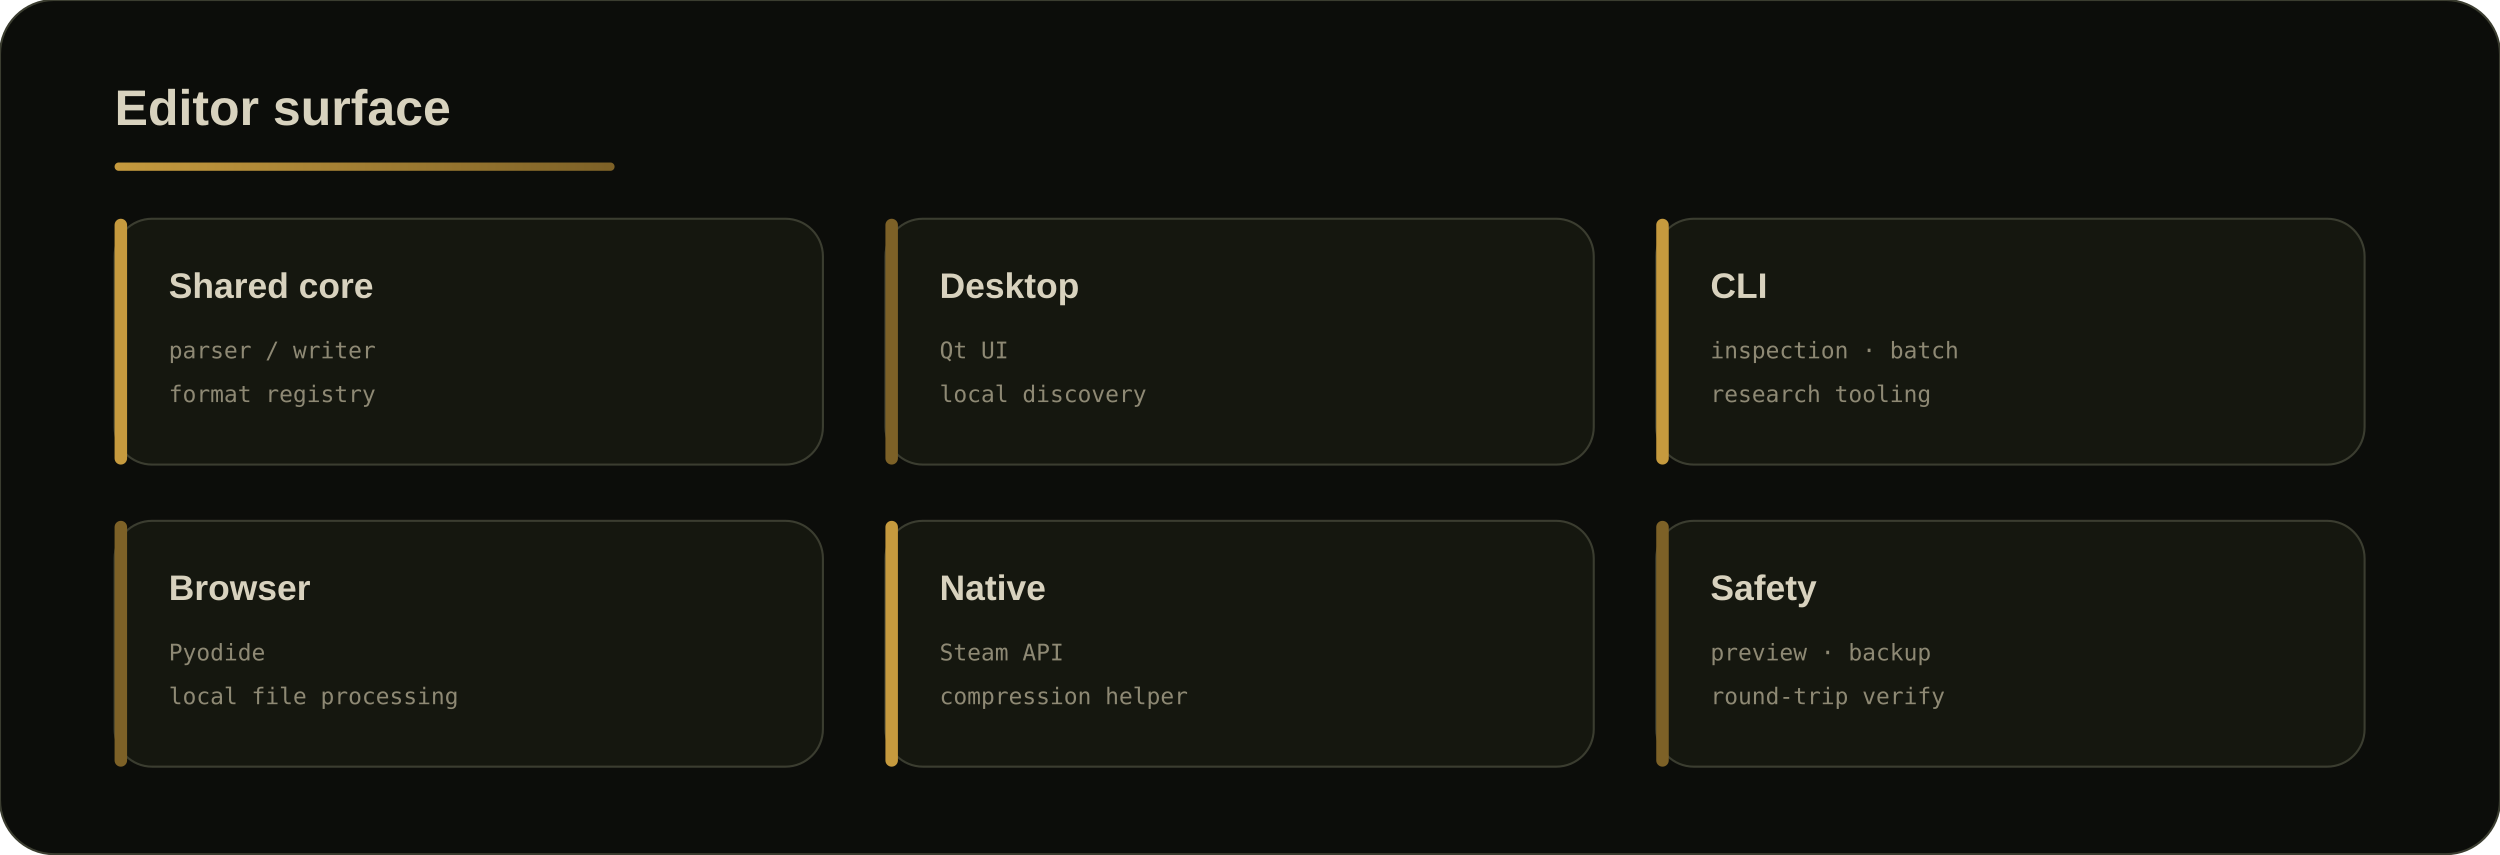
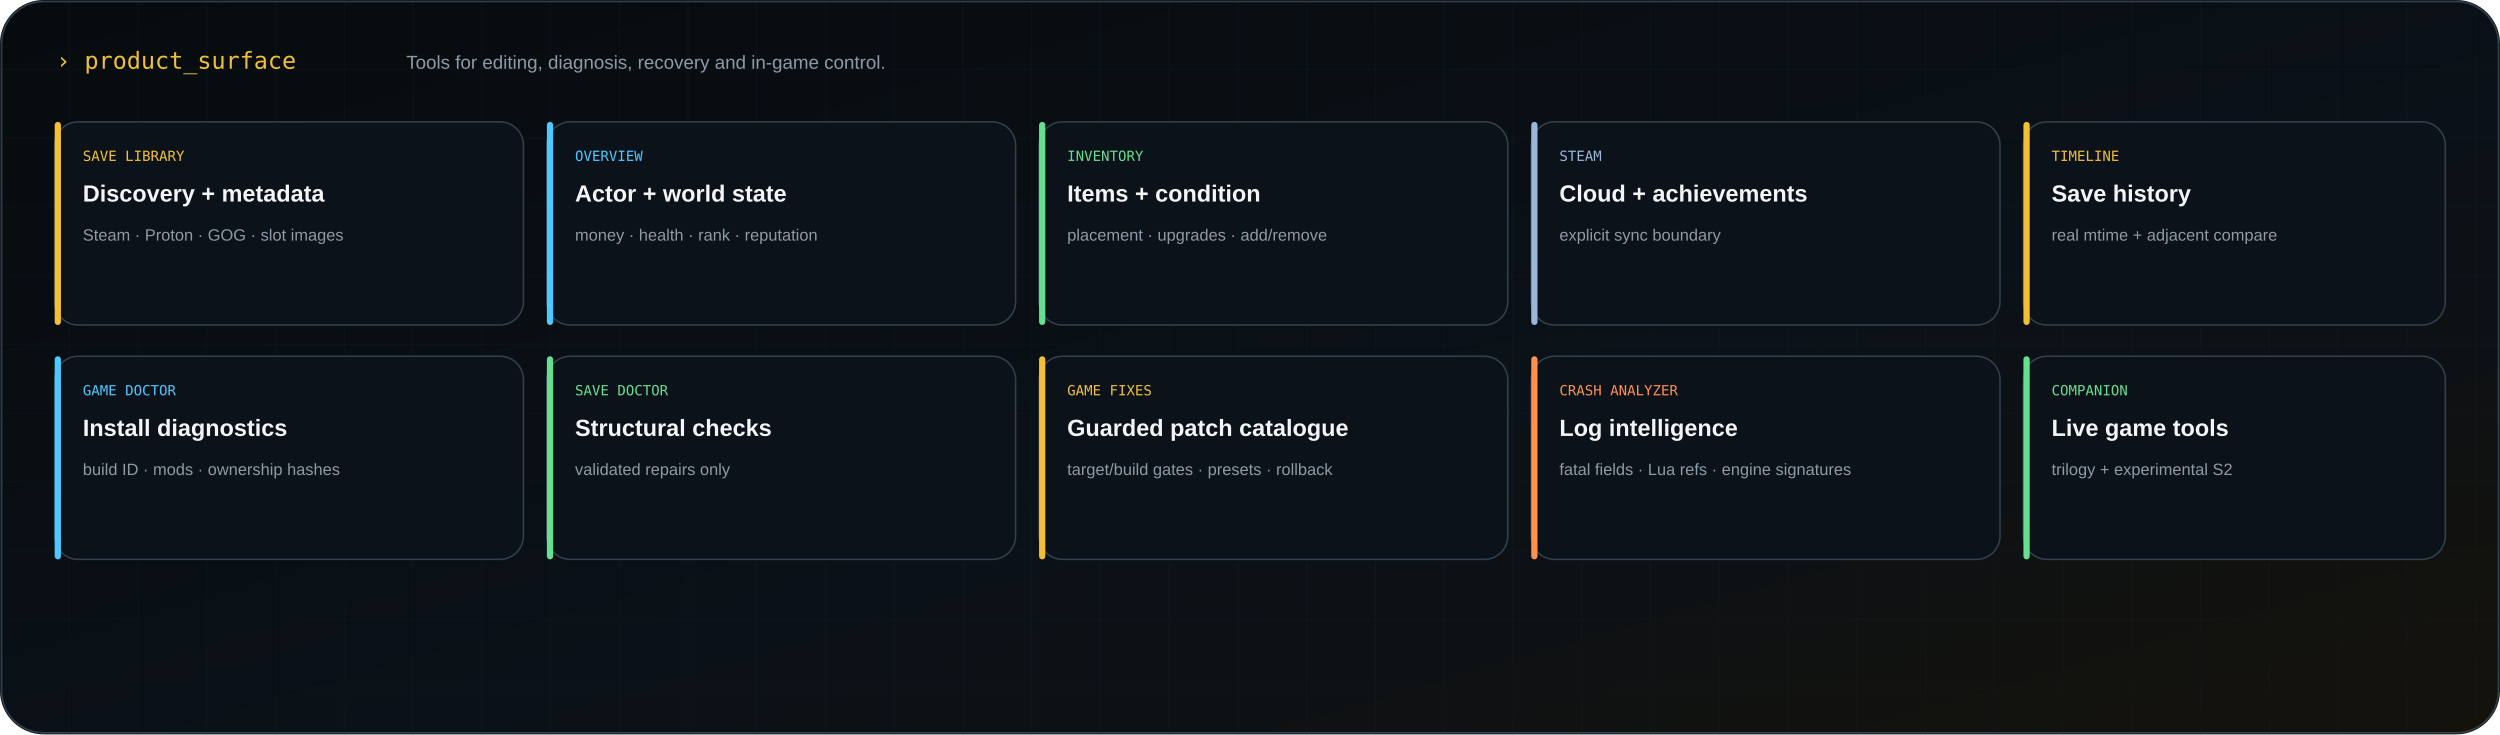
- <svg xmlns="http://www.w3.org/2000/svg" width="1200" height="410" viewBox="0 0 1200 410">
+ <svg xmlns="http://www.w3.org/2000/svg" width="1600" height="470" viewBox="0 0 1600 470">
  <defs>
-     <linearGradient id="g">
-       <stop stop-color="#C69A3E" />
-       <stop offset="1" stop-color="#7D6127" />
+     <linearGradient id="bg" x1="0" y1="0" x2="1" y2="1">
+       <stop stop-color="#070b0d" />
+       <stop offset=".58" stop-color="#0a1118" />
+       <stop offset="1" stop-color="#15120b" />
    </linearGradient>
+     <pattern id="grid" width="44" height="44" patternUnits="userSpaceOnUse">
+       <path d="M44 0H0V44" fill="none" stroke="#19252d" />
+     </pattern>
  </defs>
-   <rect width="1200" height="410" rx="26" fill="#0C0D0A" stroke="#3B3D30" />
-   <text x="55" y="60" fill="#D8D2BE" font-family="Arial" font-size="24" font-weight="700">Editor surface</text>
-   <rect x="55" y="78" width="240" height="4" rx="2" fill="url(#g)" />
-   <g transform="translate(55 105)">
-     <rect width="340" height="118" rx="18" fill="#15170F" stroke="#3B3D30" />
-     <rect x="0" y="0" width="6" height="118" rx="3" fill="#C69A3E" />
-     <text x="26" y="38" fill="#D8D2BE" font-family="Arial" font-size="17" font-weight="700">Shared core</text>
-     <text x="26" y="67" fill="#8E8974" font-family="monospace" font-size="11">parser / writer</text>
-     <text x="26" y="88" fill="#8E8974" font-family="monospace" font-size="11">format registry</text>
+   <rect width="1600" height="470" rx="28" fill="url(#bg)" />
+   <rect width="1600" height="470" rx="28" fill="url(#grid)" opacity=".25" />
+   <rect x="1" y="1" width="1598" height="468" rx="27" fill="none" stroke="#31404d" />
+   <text x="36" y="44" fill="#f2c037" font-family="monospace" font-size="15">› product_surface</text>
+   <text x="260" y="44" fill="#8e9ba7" font-family="Arial" font-size="12">Tools for editing, diagnosis, recovery and in-game control.</text>
+   <g transform="translate(35 78)">
+     <rect width="300" height="130" rx="15" fill="#0b1219" stroke="#31404d" />
+     <rect width="4" height="130" rx="2" fill="#f2c037" />
+     <text x="18" y="25" fill="#f2c037" font-family="monospace" font-size="9">SAVE LIBRARY</text>
+     <text x="18" y="51" fill="#f4f5f7" font-family="Arial" font-size="15" font-weight="700">Discovery + metadata</text>
+     <text x="18" y="76" fill="#8e9ba7" font-family="Arial" font-size="10.5">Steam · Proton · GOG · slot images</text>
  </g>
-   <g transform="translate(425 105)">
-     <rect width="340" height="118" rx="18" fill="#15170F" stroke="#3B3D30" />
-     <rect x="0" y="0" width="6" height="118" rx="3" fill="#7D6127" />
-     <text x="26" y="38" fill="#D8D2BE" font-family="Arial" font-size="17" font-weight="700">Desktop</text>
-     <text x="26" y="67" fill="#8E8974" font-family="monospace" font-size="11">Qt UI</text>
-     <text x="26" y="88" fill="#8E8974" font-family="monospace" font-size="11">local discovery</text>
+   <g transform="translate(350 78)">
+     <rect width="300" height="130" rx="15" fill="#0b1219" stroke="#31404d" />
+     <rect width="4" height="130" rx="2" fill="#4cc9ff" />
+     <text x="18" y="25" fill="#4cc9ff" font-family="monospace" font-size="9">OVERVIEW</text>
+     <text x="18" y="51" fill="#f4f5f7" font-family="Arial" font-size="15" font-weight="700">Actor + world state</text>
+     <text x="18" y="76" fill="#8e9ba7" font-family="Arial" font-size="10.5">money · health · rank · reputation</text>
  </g>
-   <g transform="translate(795 105)">
-     <rect width="340" height="118" rx="18" fill="#15170F" stroke="#3B3D30" />
-     <rect x="0" y="0" width="6" height="118" rx="3" fill="#C69A3E" />
-     <text x="26" y="38" fill="#D8D2BE" font-family="Arial" font-size="17" font-weight="700">CLI</text>
-     <text x="26" y="67" fill="#8E8974" font-family="monospace" font-size="11">inspection · batch</text>
-     <text x="26" y="88" fill="#8E8974" font-family="monospace" font-size="11">research tooling</text>
+   <g transform="translate(665 78)">
+     <rect width="300" height="130" rx="15" fill="#0b1219" stroke="#31404d" />
+     <rect width="4" height="130" rx="2" fill="#66df91" />
+     <text x="18" y="25" fill="#66df91" font-family="monospace" font-size="9">INVENTORY</text>
+     <text x="18" y="51" fill="#f4f5f7" font-family="Arial" font-size="15" font-weight="700">Items + condition</text>
+     <text x="18" y="76" fill="#8e9ba7" font-family="Arial" font-size="10.5">placement · upgrades · add/remove</text>
  </g>
-   <g transform="translate(55 250)">
-     <rect width="340" height="118" rx="18" fill="#15170F" stroke="#3B3D30" />
-     <rect x="0" y="0" width="6" height="118" rx="3" fill="#7D6127" />
-     <text x="26" y="38" fill="#D8D2BE" font-family="Arial" font-size="17" font-weight="700">Browser</text>
-     <text x="26" y="67" fill="#8E8974" font-family="monospace" font-size="11">Pyodide</text>
-     <text x="26" y="88" fill="#8E8974" font-family="monospace" font-size="11">local file processing</text>
+   <g transform="translate(980 78)">
+     <rect width="300" height="130" rx="15" fill="#0b1219" stroke="#31404d" />
+     <rect width="4" height="130" rx="2" fill="#9bb6d8" />
+     <text x="18" y="25" fill="#9bb6d8" font-family="monospace" font-size="9">STEAM</text>
+     <text x="18" y="51" fill="#f4f5f7" font-family="Arial" font-size="15" font-weight="700">Cloud + achievements</text>
+     <text x="18" y="76" fill="#8e9ba7" font-family="Arial" font-size="10.5">explicit sync boundary</text>
  </g>
-   <g transform="translate(425 250)">
-     <rect width="340" height="118" rx="18" fill="#15170F" stroke="#3B3D30" />
-     <rect x="0" y="0" width="6" height="118" rx="3" fill="#C69A3E" />
-     <text x="26" y="38" fill="#D8D2BE" font-family="Arial" font-size="17" font-weight="700">Native</text>
-     <text x="26" y="67" fill="#8E8974" font-family="monospace" font-size="11">Steam API</text>
-     <text x="26" y="88" fill="#8E8974" font-family="monospace" font-size="11">compression helper</text>
+   <g transform="translate(1295 78)">
+     <rect width="270" height="130" rx="15" fill="#0b1219" stroke="#31404d" />
+     <rect width="4" height="130" rx="2" fill="#f2c037" />
+     <text x="18" y="25" fill="#f2c037" font-family="monospace" font-size="9">TIMELINE</text>
+     <text x="18" y="51" fill="#f4f5f7" font-family="Arial" font-size="15" font-weight="700">Save history</text>
+     <text x="18" y="76" fill="#8e9ba7" font-family="Arial" font-size="10.5">real mtime + adjacent compare</text>
  </g>
-   <g transform="translate(795 250)">
-     <rect width="340" height="118" rx="18" fill="#15170F" stroke="#3B3D30" />
-     <rect x="0" y="0" width="6" height="118" rx="3" fill="#7D6127" />
-     <text x="26" y="38" fill="#D8D2BE" font-family="Arial" font-size="17" font-weight="700">Safety</text>
-     <text x="26" y="67" fill="#8E8974" font-family="monospace" font-size="11">preview · backup</text>
-     <text x="26" y="88" fill="#8E8974" font-family="monospace" font-size="11">round-trip verify</text>
+   <g transform="translate(35 228)">
+     <rect width="300" height="130" rx="15" fill="#0b1219" stroke="#31404d" />
+     <rect width="4" height="130" rx="2" fill="#4cc9ff" />
+     <text x="18" y="25" fill="#4cc9ff" font-family="monospace" font-size="9">GAME DOCTOR</text>
+     <text x="18" y="51" fill="#f4f5f7" font-family="Arial" font-size="15" font-weight="700">Install diagnostics</text>
+     <text x="18" y="76" fill="#8e9ba7" font-family="Arial" font-size="10.5">build ID · mods · ownership hashes</text>
+   </g>
+   <g transform="translate(350 228)">
+     <rect width="300" height="130" rx="15" fill="#0b1219" stroke="#31404d" />
+     <rect width="4" height="130" rx="2" fill="#66df91" />
+     <text x="18" y="25" fill="#66df91" font-family="monospace" font-size="9">SAVE DOCTOR</text>
+     <text x="18" y="51" fill="#f4f5f7" font-family="Arial" font-size="15" font-weight="700">Structural checks</text>
+     <text x="18" y="76" fill="#8e9ba7" font-family="Arial" font-size="10.5">validated repairs only</text>
+   </g>
+   <g transform="translate(665 228)">
+     <rect width="300" height="130" rx="15" fill="#0b1219" stroke="#31404d" />
+     <rect width="4" height="130" rx="2" fill="#f2c037" />
+     <text x="18" y="25" fill="#f2c037" font-family="monospace" font-size="9">GAME FIXES</text>
+     <text x="18" y="51" fill="#f4f5f7" font-family="Arial" font-size="15" font-weight="700">Guarded patch catalogue</text>
+     <text x="18" y="76" fill="#8e9ba7" font-family="Arial" font-size="10.5">target/build gates · presets · rollback</text>
+   </g>
+   <g transform="translate(980 228)">
+     <rect width="300" height="130" rx="15" fill="#0b1219" stroke="#31404d" />
+     <rect width="4" height="130" rx="2" fill="#ff914d" />
+     <text x="18" y="25" fill="#ff914d" font-family="monospace" font-size="9">CRASH ANALYZER</text>
+     <text x="18" y="51" fill="#f4f5f7" font-family="Arial" font-size="15" font-weight="700">Log intelligence</text>
+     <text x="18" y="76" fill="#8e9ba7" font-family="Arial" font-size="10.5">fatal fields · Lua refs · engine signatures</text>
+   </g>
+   <g transform="translate(1295 228)">
+     <rect width="270" height="130" rx="15" fill="#0b1219" stroke="#31404d" />
+     <rect width="4" height="130" rx="2" fill="#66df91" />
+     <text x="18" y="25" fill="#66df91" font-family="monospace" font-size="9">COMPANION</text>
+     <text x="18" y="51" fill="#f4f5f7" font-family="Arial" font-size="15" font-weight="700">Live game tools</text>
+     <text x="18" y="76" fill="#8e9ba7" font-family="Arial" font-size="10.5">trilogy + experimental S2</text>
  </g>
</svg>
